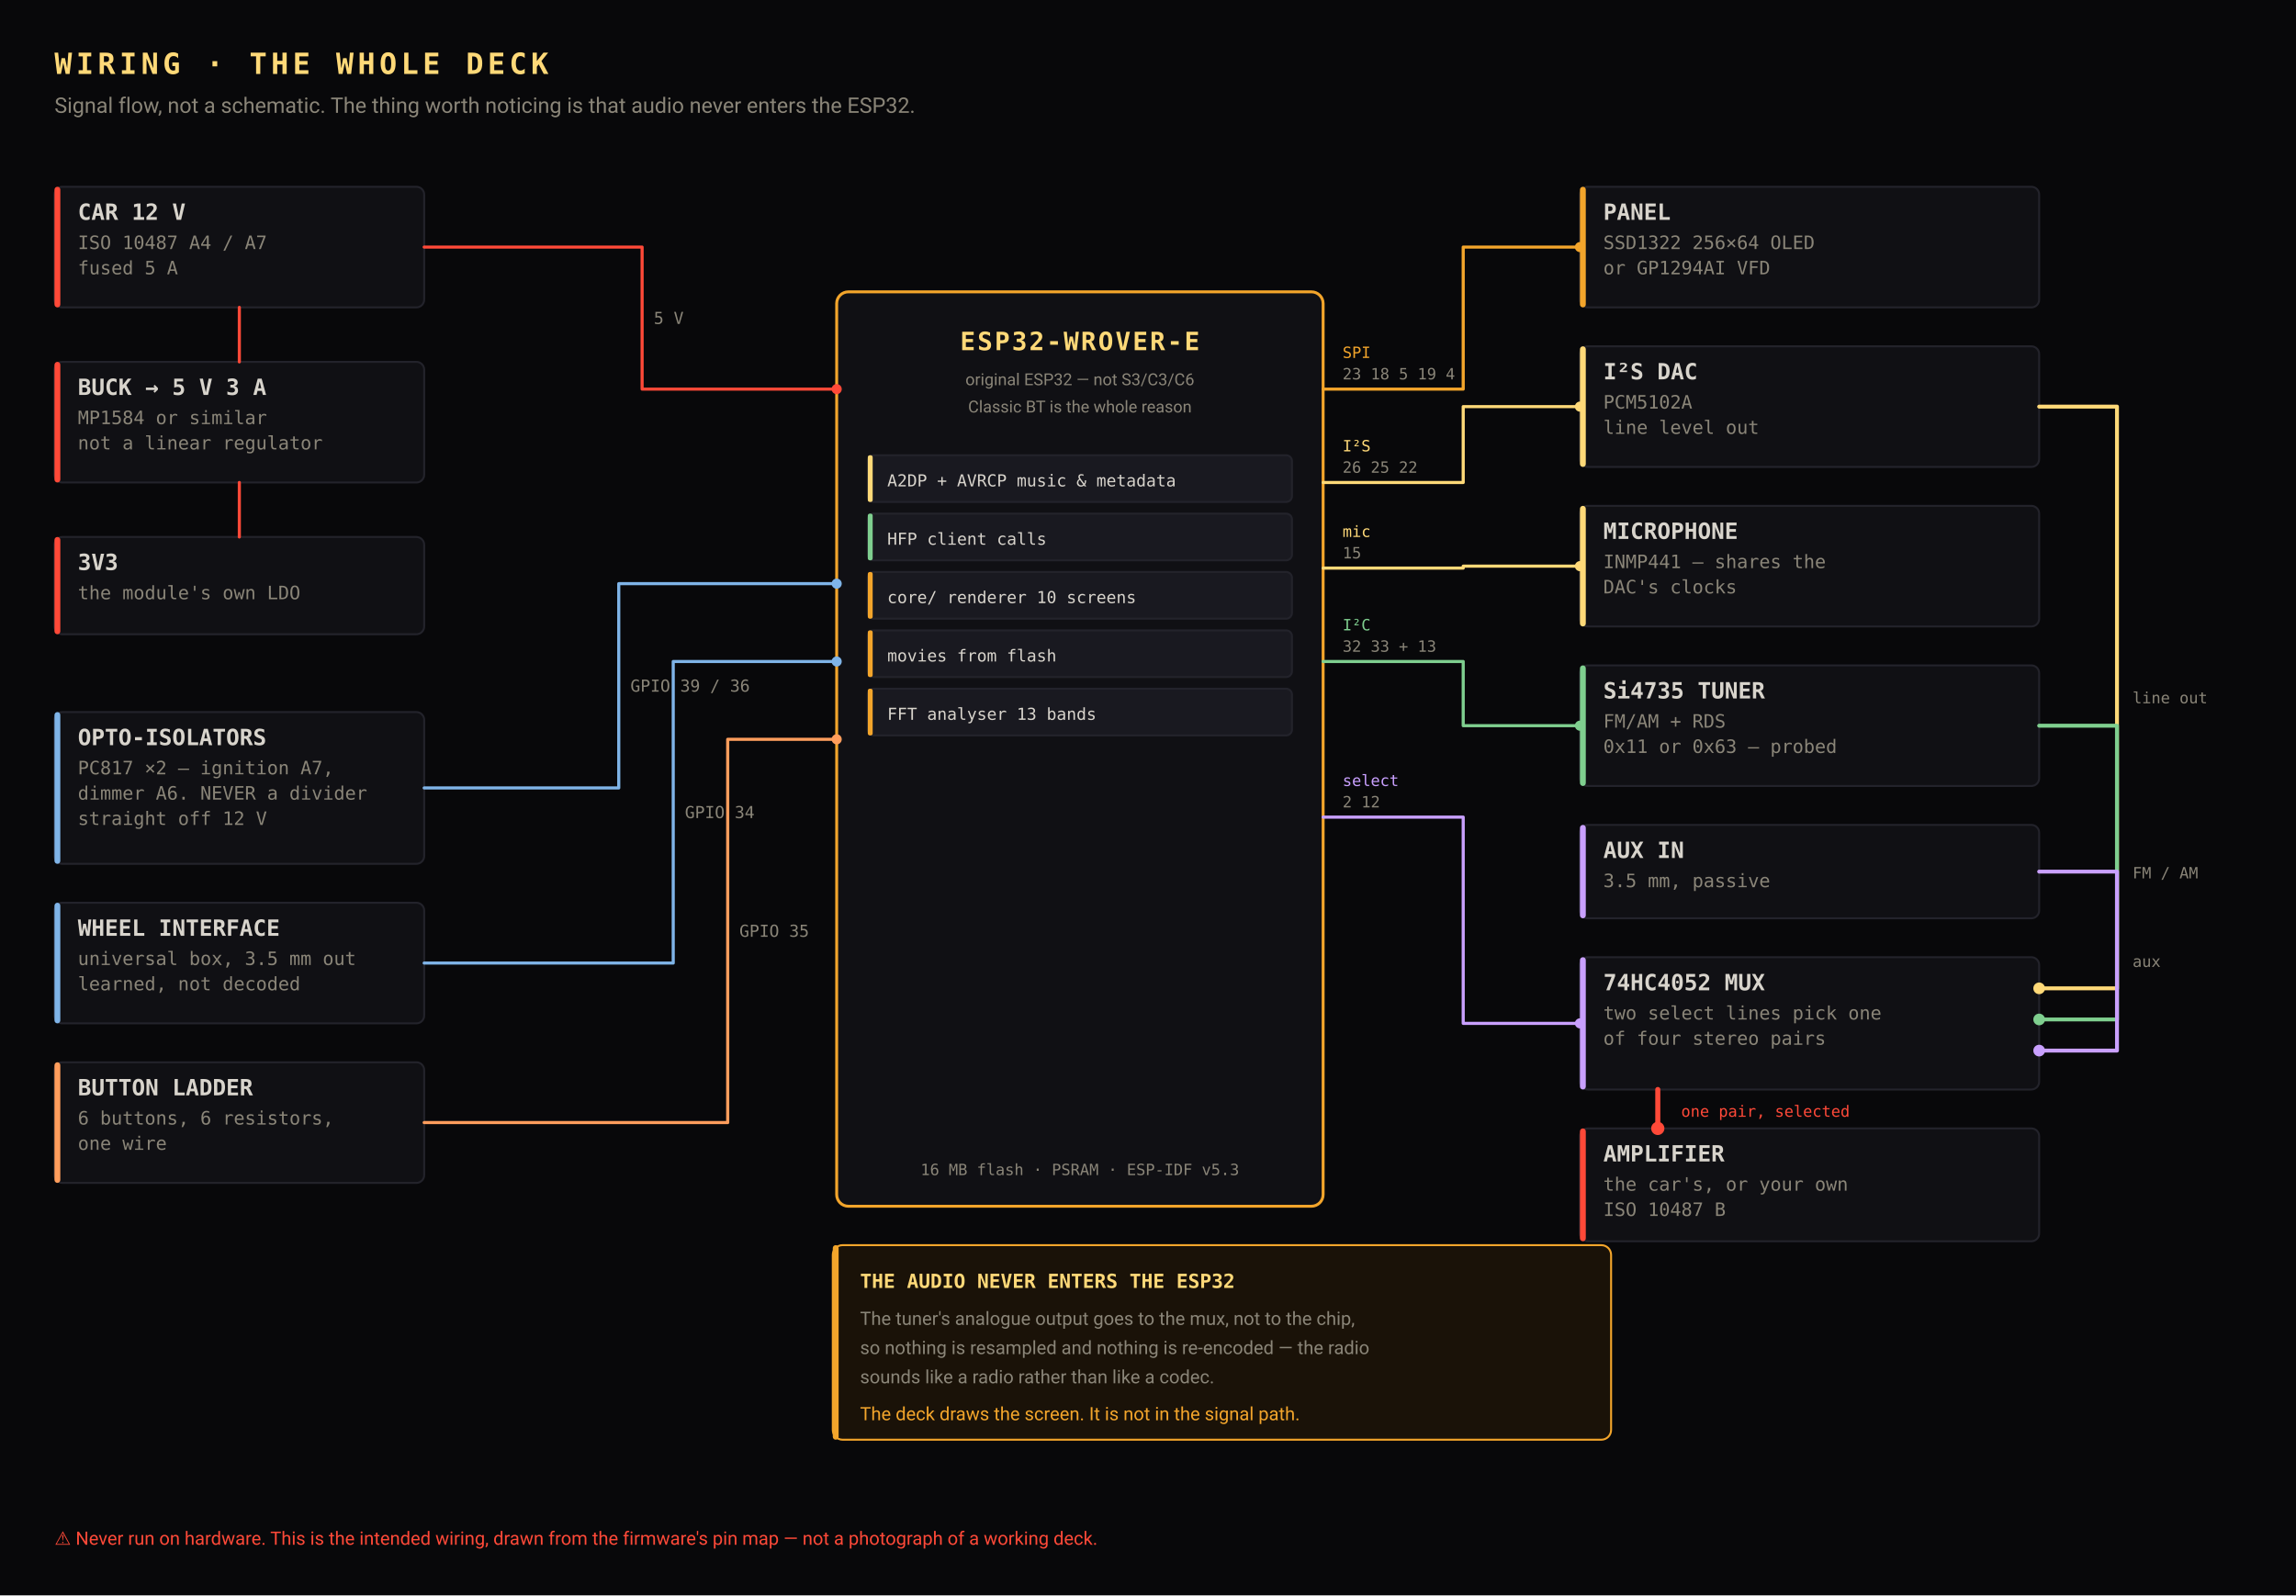
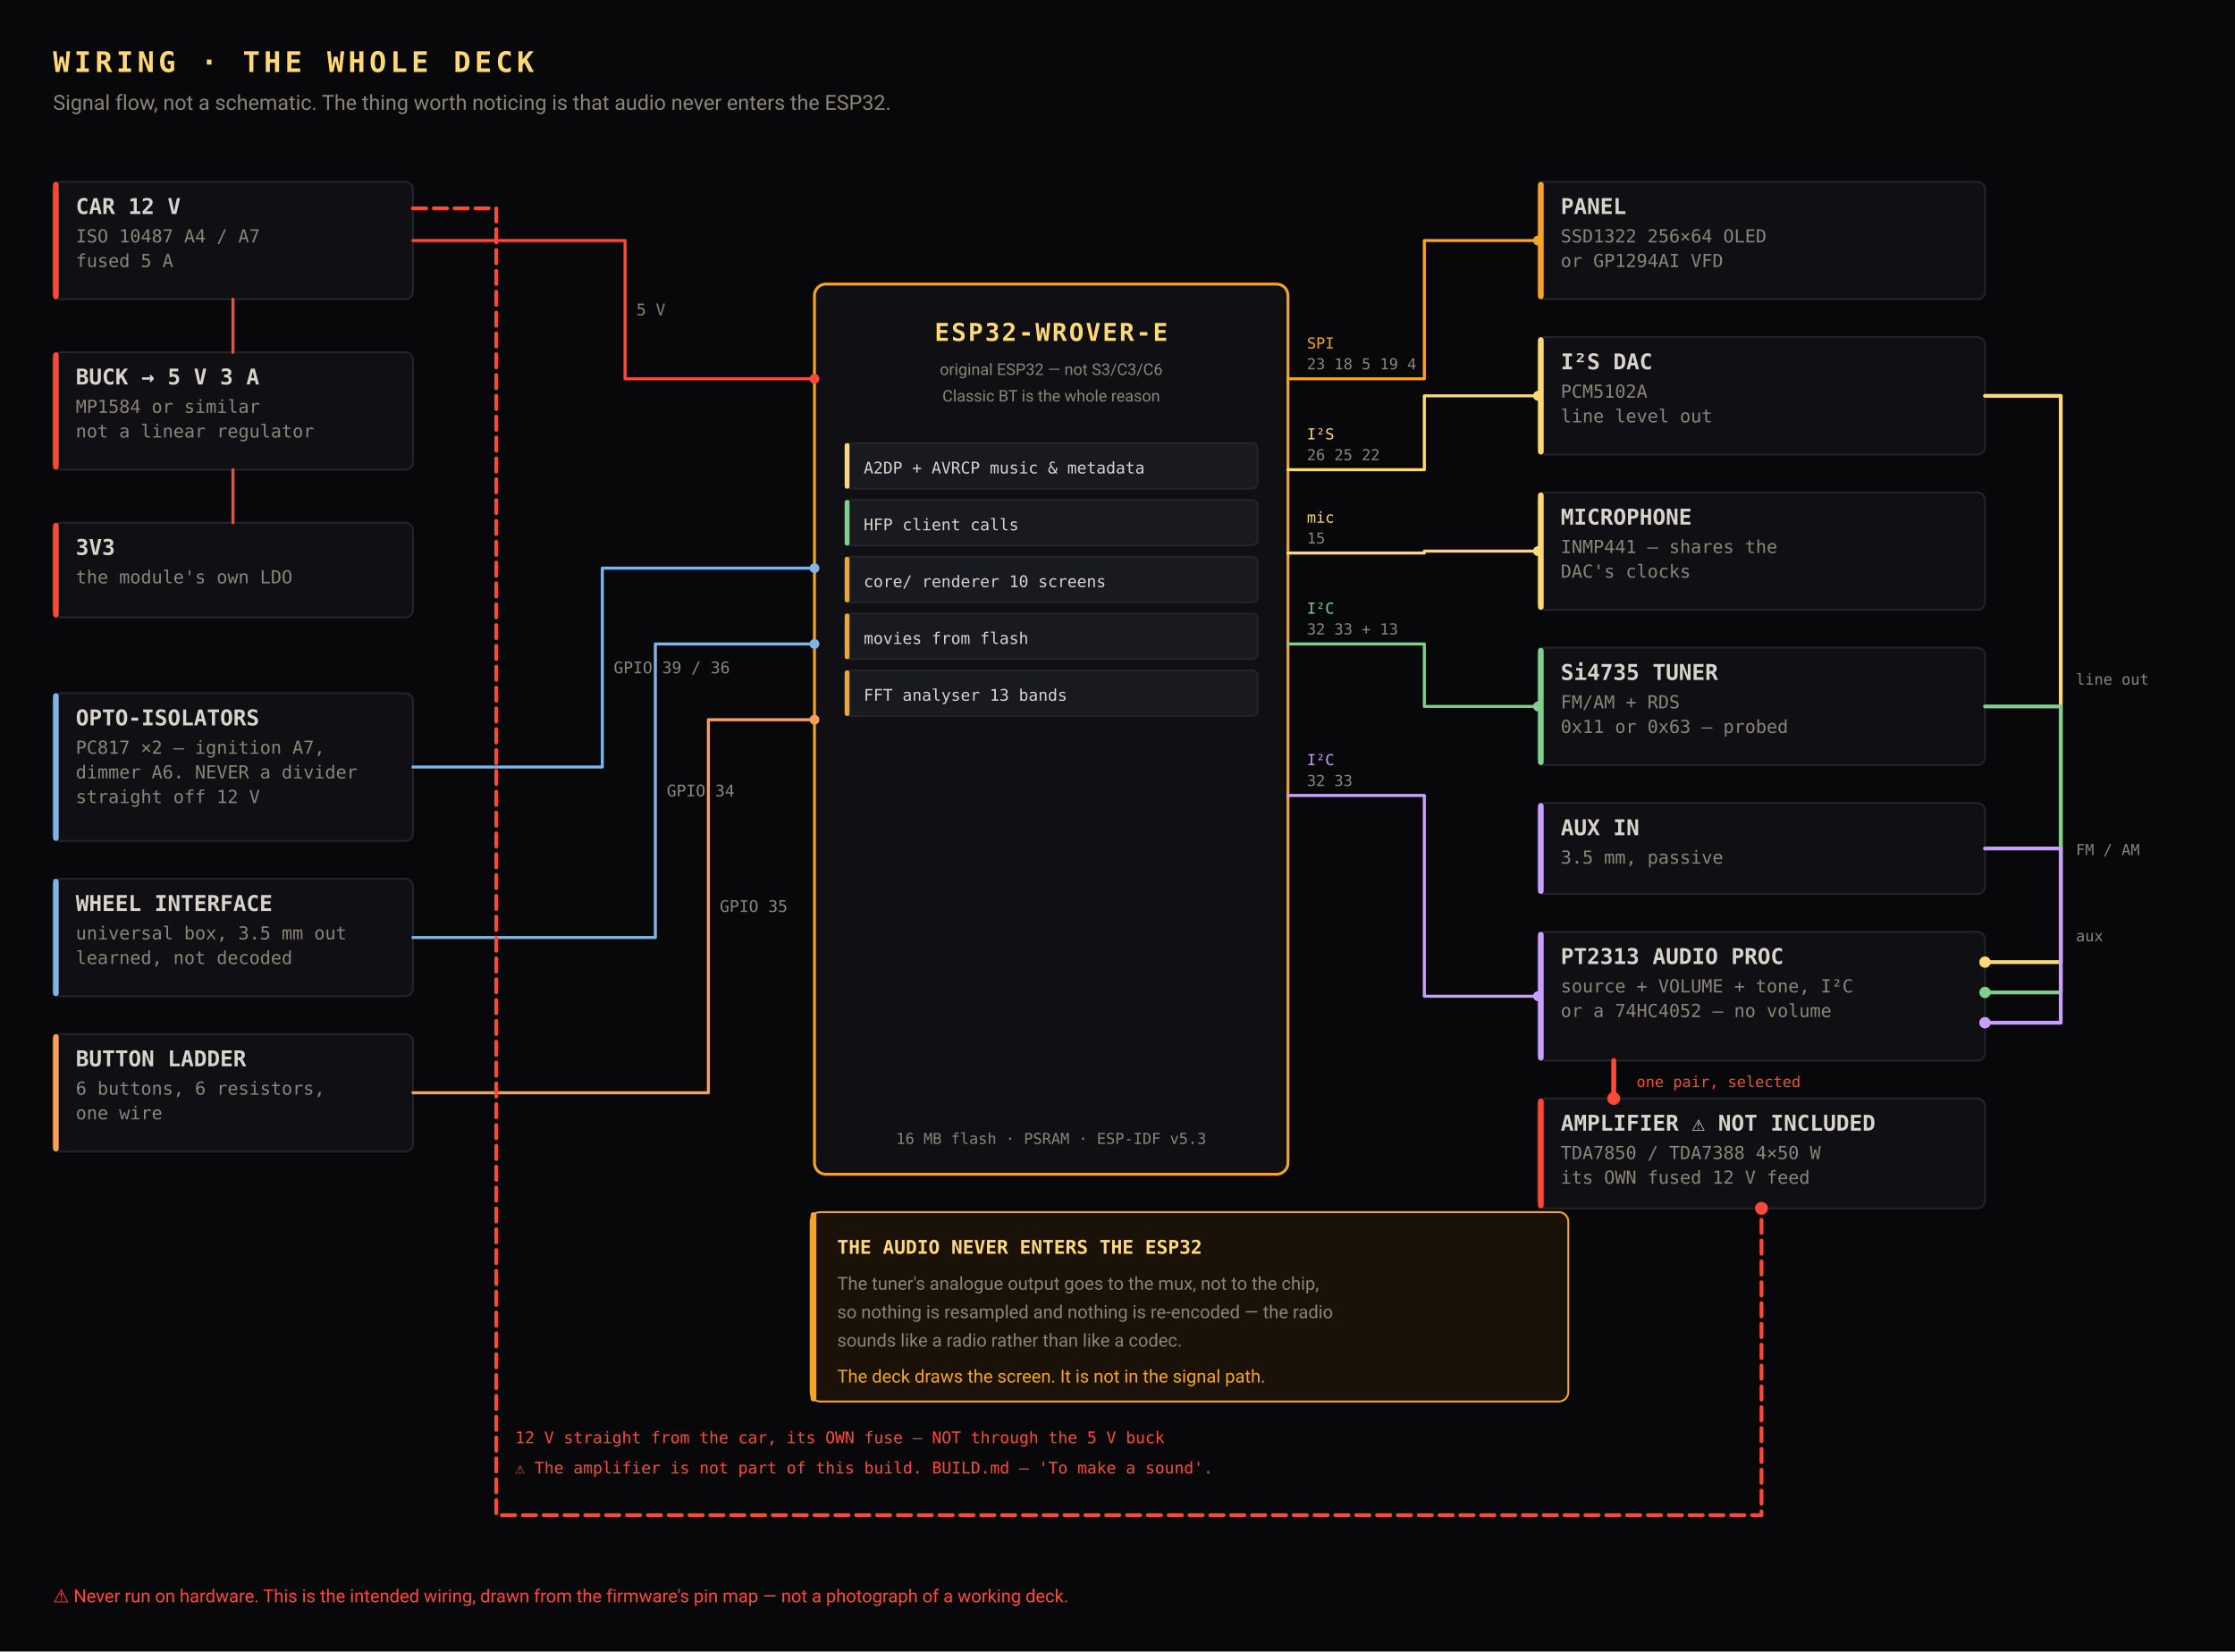
- <svg xmlns="http://www.w3.org/2000/svg" viewBox="0 0 1180 820" width="1180" height="820" role="img" aria-label="WIRING  ·  THE WHOLE DECK">
-   <rect width="1180" height="820" fill="#08080a" />
+ <svg xmlns="http://www.w3.org/2000/svg" viewBox="0 0 1180 872" width="1180" height="872" role="img" aria-label="WIRING  ·  THE WHOLE DECK">
+   <rect width="1180" height="872" fill="#08080a" />
  <text x="28" y="38" font-size="15" fill="#ffd978" font-family="ui-monospace, 'SF Mono', 'Cascadia Mono', Menlo, Consolas, 'DejaVu Sans Mono', monospace" font-weight="700" letter-spacing="0.14em">WIRING  ·  THE WHOLE DECK</text>
  <text x="28" y="58" font-size="11" fill="#8a8578" font-family="system-ui, -apple-system, 'Segoe UI', Roboto, Helvetica, Arial, sans-serif">Signal flow, not a schematic. The thing worth noticing is that audio never enters the ESP32.</text>
  <rect x="28.0" y="96.0" width="190.0" height="62.0" rx="4" fill="#101014" stroke="#23232b" stroke-width="1" />
  <rect x="28.0" y="96.0" width="3.0" height="62.0" rx="1.5" fill="#ff4938" />
  <text x="40.0" y="113.0" font-size="11.5" fill="#d8d4cc" text-anchor="start" font-family="ui-monospace, 'SF Mono', 'Cascadia Mono', Menlo, Consolas, 'DejaVu Sans Mono', monospace" font-weight="600">CAR 12 V</text>
  <text x="40.0" y="128.0" font-size="9.5" fill="#8a8578" text-anchor="start" font-family="ui-monospace, 'SF Mono', 'Cascadia Mono', Menlo, Consolas, 'DejaVu Sans Mono', monospace">ISO 10487 A4 / A7</text>
  <text x="40.0" y="141.0" font-size="9.5" fill="#8a8578" text-anchor="start" font-family="ui-monospace, 'SF Mono', 'Cascadia Mono', Menlo, Consolas, 'DejaVu Sans Mono', monospace">fused 5 A</text>
  <rect x="28.0" y="186.0" width="190.0" height="62.0" rx="4" fill="#101014" stroke="#23232b" stroke-width="1" />
  <rect x="28.0" y="186.0" width="3.0" height="62.0" rx="1.5" fill="#ff4938" />
  <text x="40.0" y="203.0" font-size="11.5" fill="#d8d4cc" text-anchor="start" font-family="ui-monospace, 'SF Mono', 'Cascadia Mono', Menlo, Consolas, 'DejaVu Sans Mono', monospace" font-weight="600">BUCK → 5 V 3 A</text>
  <text x="40.0" y="218.0" font-size="9.5" fill="#8a8578" text-anchor="start" font-family="ui-monospace, 'SF Mono', 'Cascadia Mono', Menlo, Consolas, 'DejaVu Sans Mono', monospace">MP1584 or similar</text>
  <text x="40.0" y="231.0" font-size="9.5" fill="#8a8578" text-anchor="start" font-family="ui-monospace, 'SF Mono', 'Cascadia Mono', Menlo, Consolas, 'DejaVu Sans Mono', monospace">not a linear regulator</text>
  <rect x="28.0" y="276.0" width="190.0" height="50.0" rx="4" fill="#101014" stroke="#23232b" stroke-width="1" />
  <rect x="28.0" y="276.0" width="3.0" height="50.0" rx="1.5" fill="#ff4938" />
  <text x="40.0" y="293.0" font-size="11.5" fill="#d8d4cc" text-anchor="start" font-family="ui-monospace, 'SF Mono', 'Cascadia Mono', Menlo, Consolas, 'DejaVu Sans Mono', monospace" font-weight="600">3V3</text>
  <text x="40.0" y="308.0" font-size="9.5" fill="#8a8578" text-anchor="start" font-family="ui-monospace, 'SF Mono', 'Cascadia Mono', Menlo, Consolas, 'DejaVu Sans Mono', monospace">the module's own LDO</text>
  <line x1="123.0" y1="158.0" x2="123.0" y2="186.0" stroke="#ff4938" stroke-width="1.6" stroke-linecap="round" />
  <line x1="123.0" y1="248.0" x2="123.0" y2="276.0" stroke="#ff4938" stroke-width="1.6" stroke-linecap="round" />
  <rect x="28.0" y="366.0" width="190.0" height="78.0" rx="4" fill="#101014" stroke="#23232b" stroke-width="1" />
  <rect x="28.0" y="366.0" width="3.0" height="78.0" rx="1.5" fill="#7fb4e8" />
  <text x="40.0" y="383.0" font-size="11.5" fill="#d8d4cc" text-anchor="start" font-family="ui-monospace, 'SF Mono', 'Cascadia Mono', Menlo, Consolas, 'DejaVu Sans Mono', monospace" font-weight="600">OPTO-ISOLATORS</text>
  <text x="40.0" y="398.0" font-size="9.5" fill="#8a8578" text-anchor="start" font-family="ui-monospace, 'SF Mono', 'Cascadia Mono', Menlo, Consolas, 'DejaVu Sans Mono', monospace">PC817 ×2 — ignition A7,</text>
  <text x="40.0" y="411.0" font-size="9.5" fill="#8a8578" text-anchor="start" font-family="ui-monospace, 'SF Mono', 'Cascadia Mono', Menlo, Consolas, 'DejaVu Sans Mono', monospace">dimmer A6. NEVER a divider</text>
  <text x="40.0" y="424.0" font-size="9.5" fill="#8a8578" text-anchor="start" font-family="ui-monospace, 'SF Mono', 'Cascadia Mono', Menlo, Consolas, 'DejaVu Sans Mono', monospace">straight off 12 V</text>
  <rect x="28.0" y="464.0" width="190.0" height="62.0" rx="4" fill="#101014" stroke="#23232b" stroke-width="1" />
  <rect x="28.0" y="464.0" width="3.0" height="62.0" rx="1.5" fill="#7fb4e8" />
  <text x="40.0" y="481.0" font-size="11.5" fill="#d8d4cc" text-anchor="start" font-family="ui-monospace, 'SF Mono', 'Cascadia Mono', Menlo, Consolas, 'DejaVu Sans Mono', monospace" font-weight="600">WHEEL INTERFACE</text>
  <text x="40.0" y="496.0" font-size="9.5" fill="#8a8578" text-anchor="start" font-family="ui-monospace, 'SF Mono', 'Cascadia Mono', Menlo, Consolas, 'DejaVu Sans Mono', monospace">universal box, 3.5 mm out</text>
  <text x="40.0" y="509.0" font-size="9.5" fill="#8a8578" text-anchor="start" font-family="ui-monospace, 'SF Mono', 'Cascadia Mono', Menlo, Consolas, 'DejaVu Sans Mono', monospace">learned, not decoded</text>
  <rect x="28.0" y="546.0" width="190.0" height="62.0" rx="4" fill="#101014" stroke="#23232b" stroke-width="1" />
  <rect x="28.0" y="546.0" width="3.0" height="62.0" rx="1.5" fill="#ff9d5c" />
  <text x="40.0" y="563.0" font-size="11.5" fill="#d8d4cc" text-anchor="start" font-family="ui-monospace, 'SF Mono', 'Cascadia Mono', Menlo, Consolas, 'DejaVu Sans Mono', monospace" font-weight="600">BUTTON LADDER</text>
  <text x="40.0" y="578.0" font-size="9.5" fill="#8a8578" text-anchor="start" font-family="ui-monospace, 'SF Mono', 'Cascadia Mono', Menlo, Consolas, 'DejaVu Sans Mono', monospace">6 buttons, 6 resistors,</text>
  <text x="40.0" y="591.0" font-size="9.5" fill="#8a8578" text-anchor="start" font-family="ui-monospace, 'SF Mono', 'Cascadia Mono', Menlo, Consolas, 'DejaVu Sans Mono', monospace">one wire</text>
  <rect x="430.0" y="150.0" width="250.0" height="470.0" rx="6" fill="#101014" stroke="#f3a52b" stroke-width="1.5" />
  <text x="555.0" y="180.0" font-size="13" fill="#ffd978" text-anchor="middle" font-family="ui-monospace, 'SF Mono', 'Cascadia Mono', Menlo, Consolas, 'DejaVu Sans Mono', monospace" font-weight="700" letter-spacing="0.08em">ESP32-WROVER-E</text>
  <text x="555.0" y="198.0" font-size="8.5" fill="#8a8578" text-anchor="middle" font-family="system-ui, -apple-system, 'Segoe UI', Roboto, Helvetica, Arial, sans-serif">original ESP32 — not S3/C3/C6</text>
  <text x="555.0" y="212.0" font-size="8.5" fill="#8a8578" text-anchor="middle" font-family="system-ui, -apple-system, 'Segoe UI', Roboto, Helvetica, Arial, sans-serif">Classic BT is the whole reason</text>
  <rect x="446.0" y="234.0" width="218.0" height="24.0" rx="3" fill="#191920" stroke="#23232b" stroke-width="1" />
  <rect x="446.0" y="234.0" width="2.5" height="24.0" rx="1" fill="#ffd978" />
  <text x="456.0" y="250.0" font-size="8.5" fill="#d8d4cc" text-anchor="start" font-family="ui-monospace, 'SF Mono', 'Cascadia Mono', Menlo, Consolas, 'DejaVu Sans Mono', monospace">A2DP + AVRCP   music &amp; metadata</text>
  <rect x="446.0" y="264.0" width="218.0" height="24.0" rx="3" fill="#191920" stroke="#23232b" stroke-width="1" />
  <rect x="446.0" y="264.0" width="2.5" height="24.0" rx="1" fill="#7fcf8f" />
  <text x="456.0" y="280.0" font-size="8.5" fill="#d8d4cc" text-anchor="start" font-family="ui-monospace, 'SF Mono', 'Cascadia Mono', Menlo, Consolas, 'DejaVu Sans Mono', monospace">HFP client     calls</text>
  <rect x="446.0" y="294.0" width="218.0" height="24.0" rx="3" fill="#191920" stroke="#23232b" stroke-width="1" />
  <rect x="446.0" y="294.0" width="2.5" height="24.0" rx="1" fill="#f3a52b" />
  <text x="456.0" y="310.0" font-size="8.5" fill="#d8d4cc" text-anchor="start" font-family="ui-monospace, 'SF Mono', 'Cascadia Mono', Menlo, Consolas, 'DejaVu Sans Mono', monospace">core/ renderer 10 screens</text>
  <rect x="446.0" y="324.0" width="218.0" height="24.0" rx="3" fill="#191920" stroke="#23232b" stroke-width="1" />
  <rect x="446.0" y="324.0" width="2.5" height="24.0" rx="1" fill="#f3a52b" />
  <text x="456.0" y="340.0" font-size="8.5" fill="#d8d4cc" text-anchor="start" font-family="ui-monospace, 'SF Mono', 'Cascadia Mono', Menlo, Consolas, 'DejaVu Sans Mono', monospace">movies         from flash</text>
  <rect x="446.0" y="354.0" width="218.0" height="24.0" rx="3" fill="#191920" stroke="#23232b" stroke-width="1" />
  <rect x="446.0" y="354.0" width="2.5" height="24.0" rx="1" fill="#f3a52b" />
  <text x="456.0" y="370.0" font-size="8.5" fill="#d8d4cc" text-anchor="start" font-family="ui-monospace, 'SF Mono', 'Cascadia Mono', Menlo, Consolas, 'DejaVu Sans Mono', monospace">FFT analyser   13 bands</text>
  <text x="555.0" y="604.0" font-size="8" fill="#8a8578" text-anchor="middle" font-family="ui-monospace, 'SF Mono', 'Cascadia Mono', Menlo, Consolas, 'DejaVu Sans Mono', monospace">16 MB flash  ·  PSRAM  ·  ESP-IDF v5.3</text>
  <rect x="812.0" y="96.0" width="236.0" height="62.0" rx="4" fill="#101014" stroke="#23232b" stroke-width="1" />
  <rect x="812.0" y="96.0" width="3.0" height="62.0" rx="1.5" fill="#f3a52b" />
  <text x="824.0" y="113.0" font-size="11.5" fill="#d8d4cc" text-anchor="start" font-family="ui-monospace, 'SF Mono', 'Cascadia Mono', Menlo, Consolas, 'DejaVu Sans Mono', monospace" font-weight="600">PANEL</text>
  <text x="824.0" y="128.0" font-size="9.5" fill="#8a8578" text-anchor="start" font-family="ui-monospace, 'SF Mono', 'Cascadia Mono', Menlo, Consolas, 'DejaVu Sans Mono', monospace">SSD1322 256×64 OLED</text>
  <text x="824.0" y="141.0" font-size="9.5" fill="#8a8578" text-anchor="start" font-family="ui-monospace, 'SF Mono', 'Cascadia Mono', Menlo, Consolas, 'DejaVu Sans Mono', monospace">or GP1294AI VFD</text>
  <rect x="812.0" y="178.0" width="236.0" height="62.0" rx="4" fill="#101014" stroke="#23232b" stroke-width="1" />
  <rect x="812.0" y="178.0" width="3.0" height="62.0" rx="1.5" fill="#ffd978" />
  <text x="824.0" y="195.0" font-size="11.5" fill="#d8d4cc" text-anchor="start" font-family="ui-monospace, 'SF Mono', 'Cascadia Mono', Menlo, Consolas, 'DejaVu Sans Mono', monospace" font-weight="600">I²S DAC</text>
  <text x="824.0" y="210.0" font-size="9.5" fill="#8a8578" text-anchor="start" font-family="ui-monospace, 'SF Mono', 'Cascadia Mono', Menlo, Consolas, 'DejaVu Sans Mono', monospace">PCM5102A</text>
  <text x="824.0" y="223.0" font-size="9.5" fill="#8a8578" text-anchor="start" font-family="ui-monospace, 'SF Mono', 'Cascadia Mono', Menlo, Consolas, 'DejaVu Sans Mono', monospace">line level out</text>
  <rect x="812.0" y="260.0" width="236.0" height="62.0" rx="4" fill="#101014" stroke="#23232b" stroke-width="1" />
  <rect x="812.0" y="260.0" width="3.0" height="62.0" rx="1.5" fill="#ffd978" />
  <text x="824.0" y="277.0" font-size="11.5" fill="#d8d4cc" text-anchor="start" font-family="ui-monospace, 'SF Mono', 'Cascadia Mono', Menlo, Consolas, 'DejaVu Sans Mono', monospace" font-weight="600">MICROPHONE</text>
  <text x="824.0" y="292.0" font-size="9.5" fill="#8a8578" text-anchor="start" font-family="ui-monospace, 'SF Mono', 'Cascadia Mono', Menlo, Consolas, 'DejaVu Sans Mono', monospace">INMP441 — shares the</text>
  <text x="824.0" y="305.0" font-size="9.5" fill="#8a8578" text-anchor="start" font-family="ui-monospace, 'SF Mono', 'Cascadia Mono', Menlo, Consolas, 'DejaVu Sans Mono', monospace">DAC's clocks</text>
  <rect x="812.0" y="342.0" width="236.0" height="62.0" rx="4" fill="#101014" stroke="#23232b" stroke-width="1" />
  <rect x="812.0" y="342.0" width="3.0" height="62.0" rx="1.5" fill="#7fcf8f" />
  <text x="824.0" y="359.0" font-size="11.5" fill="#d8d4cc" text-anchor="start" font-family="ui-monospace, 'SF Mono', 'Cascadia Mono', Menlo, Consolas, 'DejaVu Sans Mono', monospace" font-weight="600">Si4735 TUNER</text>
  <text x="824.0" y="374.0" font-size="9.5" fill="#8a8578" text-anchor="start" font-family="ui-monospace, 'SF Mono', 'Cascadia Mono', Menlo, Consolas, 'DejaVu Sans Mono', monospace">FM/AM + RDS</text>
  <text x="824.0" y="387.0" font-size="9.5" fill="#8a8578" text-anchor="start" font-family="ui-monospace, 'SF Mono', 'Cascadia Mono', Menlo, Consolas, 'DejaVu Sans Mono', monospace">0x11 or 0x63 — probed</text>
  <rect x="812.0" y="424.0" width="236.0" height="48.0" rx="4" fill="#101014" stroke="#23232b" stroke-width="1" />
  <rect x="812.0" y="424.0" width="3.0" height="48.0" rx="1.5" fill="#c9a0ff" />
  <text x="824.0" y="441.0" font-size="11.5" fill="#d8d4cc" text-anchor="start" font-family="ui-monospace, 'SF Mono', 'Cascadia Mono', Menlo, Consolas, 'DejaVu Sans Mono', monospace" font-weight="600">AUX IN</text>
  <text x="824.0" y="456.0" font-size="9.5" fill="#8a8578" text-anchor="start" font-family="ui-monospace, 'SF Mono', 'Cascadia Mono', Menlo, Consolas, 'DejaVu Sans Mono', monospace">3.5 mm, passive</text>
  <rect x="812.0" y="492.0" width="236.0" height="68.0" rx="4" fill="#101014" stroke="#23232b" stroke-width="1" />
  <rect x="812.0" y="492.0" width="3.0" height="68.0" rx="1.5" fill="#c9a0ff" />
-   <text x="824.0" y="509.0" font-size="11.5" fill="#d8d4cc" text-anchor="start" font-family="ui-monospace, 'SF Mono', 'Cascadia Mono', Menlo, Consolas, 'DejaVu Sans Mono', monospace" font-weight="600">74HC4052 MUX</text>
-   <text x="824.0" y="524.0" font-size="9.5" fill="#8a8578" text-anchor="start" font-family="ui-monospace, 'SF Mono', 'Cascadia Mono', Menlo, Consolas, 'DejaVu Sans Mono', monospace">two select lines pick one</text>
-   <text x="824.0" y="537.0" font-size="9.5" fill="#8a8578" text-anchor="start" font-family="ui-monospace, 'SF Mono', 'Cascadia Mono', Menlo, Consolas, 'DejaVu Sans Mono', monospace">of four stereo pairs</text>
+   <text x="824.0" y="509.0" font-size="11.5" fill="#d8d4cc" text-anchor="start" font-family="ui-monospace, 'SF Mono', 'Cascadia Mono', Menlo, Consolas, 'DejaVu Sans Mono', monospace" font-weight="600">PT2313 AUDIO PROC</text>
+   <text x="824.0" y="524.0" font-size="9.5" fill="#8a8578" text-anchor="start" font-family="ui-monospace, 'SF Mono', 'Cascadia Mono', Menlo, Consolas, 'DejaVu Sans Mono', monospace">source + VOLUME + tone, I²C</text>
+   <text x="824.0" y="537.0" font-size="9.5" fill="#8a8578" text-anchor="start" font-family="ui-monospace, 'SF Mono', 'Cascadia Mono', Menlo, Consolas, 'DejaVu Sans Mono', monospace">or a 74HC4052 — no volume</text>
  <rect x="812.0" y="580.0" width="236.0" height="58.0" rx="4" fill="#101014" stroke="#23232b" stroke-width="1" />
  <rect x="812.0" y="580.0" width="3.0" height="58.0" rx="1.5" fill="#ff4938" />
-   <text x="824.0" y="597.0" font-size="11.5" fill="#d8d4cc" text-anchor="start" font-family="ui-monospace, 'SF Mono', 'Cascadia Mono', Menlo, Consolas, 'DejaVu Sans Mono', monospace" font-weight="600">AMPLIFIER</text>
-   <text x="824.0" y="612.0" font-size="9.5" fill="#8a8578" text-anchor="start" font-family="ui-monospace, 'SF Mono', 'Cascadia Mono', Menlo, Consolas, 'DejaVu Sans Mono', monospace">the car's, or your own</text>
-   <text x="824.0" y="625.0" font-size="9.5" fill="#8a8578" text-anchor="start" font-family="ui-monospace, 'SF Mono', 'Cascadia Mono', Menlo, Consolas, 'DejaVu Sans Mono', monospace">ISO 10487 B</text>
+   <text x="824.0" y="597.0" font-size="11.5" fill="#d8d4cc" text-anchor="start" font-family="ui-monospace, 'SF Mono', 'Cascadia Mono', Menlo, Consolas, 'DejaVu Sans Mono', monospace" font-weight="600">AMPLIFIER  ⚠ NOT INCLUDED</text>
+   <text x="824.0" y="612.0" font-size="9.5" fill="#8a8578" text-anchor="start" font-family="ui-monospace, 'SF Mono', 'Cascadia Mono', Menlo, Consolas, 'DejaVu Sans Mono', monospace">TDA7850 / TDA7388 4×50 W</text>
+   <text x="824.0" y="625.0" font-size="9.5" fill="#8a8578" text-anchor="start" font-family="ui-monospace, 'SF Mono', 'Cascadia Mono', Menlo, Consolas, 'DejaVu Sans Mono', monospace">its OWN fused 12 V feed</text>
  <path d="M 218 127 H 330 V 200 H 430" fill="none" stroke="#ff4938" stroke-width="1.6" stroke-linecap="round" stroke-linejoin="round" />
  <circle cx="430.0" cy="200.0" r="2.6" fill="#ff4938" />
  <text x="336.0" y="166.5" font-size="8.5" fill="#8a8578" text-anchor="start" font-family="ui-monospace, 'SF Mono', 'Cascadia Mono', Menlo, Consolas, 'DejaVu Sans Mono', monospace">5 V</text>
  <path d="M 218 405 H 318 V 300 H 430" fill="none" stroke="#7fb4e8" stroke-width="1.6" stroke-linecap="round" stroke-linejoin="round" />
  <circle cx="430.0" cy="300.0" r="2.6" fill="#7fb4e8" />
  <text x="324.0" y="355.5" font-size="8.5" fill="#8a8578" text-anchor="start" font-family="ui-monospace, 'SF Mono', 'Cascadia Mono', Menlo, Consolas, 'DejaVu Sans Mono', monospace">GPIO 39 / 36</text>
  <path d="M 218 495 H 346 V 340 H 430" fill="none" stroke="#7fb4e8" stroke-width="1.6" stroke-linecap="round" stroke-linejoin="round" />
  <circle cx="430.0" cy="340.0" r="2.6" fill="#7fb4e8" />
  <text x="352.0" y="420.5" font-size="8.5" fill="#8a8578" text-anchor="start" font-family="ui-monospace, 'SF Mono', 'Cascadia Mono', Menlo, Consolas, 'DejaVu Sans Mono', monospace">GPIO 34</text>
  <path d="M 218 577 H 374 V 380 H 430" fill="none" stroke="#ff9d5c" stroke-width="1.6" stroke-linecap="round" stroke-linejoin="round" />
  <circle cx="430.0" cy="380.0" r="2.6" fill="#ff9d5c" />
  <text x="380.0" y="481.5" font-size="8.5" fill="#8a8578" text-anchor="start" font-family="ui-monospace, 'SF Mono', 'Cascadia Mono', Menlo, Consolas, 'DejaVu Sans Mono', monospace">GPIO 35</text>
  <path d="M 680 200 H 752 V 127 H 812" fill="none" stroke="#f3a52b" stroke-width="1.6" stroke-linecap="round" stroke-linejoin="round" />
  <circle cx="812.0" cy="127.0" r="2.6" fill="#f3a52b" />
  <text x="690.0" y="184.0" font-size="8" fill="#f3a52b" text-anchor="start" font-family="ui-monospace, 'SF Mono', 'Cascadia Mono', Menlo, Consolas, 'DejaVu Sans Mono', monospace">SPI</text>
  <text x="690.0" y="195.0" font-size="8" fill="#8a8578" text-anchor="start" font-family="ui-monospace, 'SF Mono', 'Cascadia Mono', Menlo, Consolas, 'DejaVu Sans Mono', monospace">23 18 5 19 4</text>
  <path d="M 680 248 H 752 V 209 H 812" fill="none" stroke="#ffd978" stroke-width="1.6" stroke-linecap="round" stroke-linejoin="round" />
  <circle cx="812.0" cy="209.0" r="2.6" fill="#ffd978" />
  <text x="690.0" y="232.0" font-size="8" fill="#ffd978" text-anchor="start" font-family="ui-monospace, 'SF Mono', 'Cascadia Mono', Menlo, Consolas, 'DejaVu Sans Mono', monospace">I²S</text>
  <text x="690.0" y="243.0" font-size="8" fill="#8a8578" text-anchor="start" font-family="ui-monospace, 'SF Mono', 'Cascadia Mono', Menlo, Consolas, 'DejaVu Sans Mono', monospace">26 25 22</text>
  <path d="M 680 292 H 752 V 291 H 812" fill="none" stroke="#ffd978" stroke-width="1.6" stroke-linecap="round" stroke-linejoin="round" />
  <circle cx="812.0" cy="291.0" r="2.6" fill="#ffd978" />
  <text x="690.0" y="276.0" font-size="8" fill="#ffd978" text-anchor="start" font-family="ui-monospace, 'SF Mono', 'Cascadia Mono', Menlo, Consolas, 'DejaVu Sans Mono', monospace">mic</text>
  <text x="690.0" y="287.0" font-size="8" fill="#8a8578" text-anchor="start" font-family="ui-monospace, 'SF Mono', 'Cascadia Mono', Menlo, Consolas, 'DejaVu Sans Mono', monospace">15</text>
  <path d="M 680 340 H 752 V 373 H 812" fill="none" stroke="#7fcf8f" stroke-width="1.6" stroke-linecap="round" stroke-linejoin="round" />
  <circle cx="812.0" cy="373.0" r="2.6" fill="#7fcf8f" />
  <text x="690.0" y="324.0" font-size="8" fill="#7fcf8f" text-anchor="start" font-family="ui-monospace, 'SF Mono', 'Cascadia Mono', Menlo, Consolas, 'DejaVu Sans Mono', monospace">I²C</text>
  <text x="690.0" y="335.0" font-size="8" fill="#8a8578" text-anchor="start" font-family="ui-monospace, 'SF Mono', 'Cascadia Mono', Menlo, Consolas, 'DejaVu Sans Mono', monospace">32 33 + 13</text>
  <path d="M 680 420 H 752 V 526 H 812" fill="none" stroke="#c9a0ff" stroke-width="1.6" stroke-linecap="round" stroke-linejoin="round" />
  <circle cx="812.0" cy="526.0" r="2.6" fill="#c9a0ff" />
-   <text x="690.0" y="404.0" font-size="8" fill="#c9a0ff" text-anchor="start" font-family="ui-monospace, 'SF Mono', 'Cascadia Mono', Menlo, Consolas, 'DejaVu Sans Mono', monospace">select</text>
-   <text x="690.0" y="415.0" font-size="8" fill="#8a8578" text-anchor="start" font-family="ui-monospace, 'SF Mono', 'Cascadia Mono', Menlo, Consolas, 'DejaVu Sans Mono', monospace">2 12</text>
+   <text x="690.0" y="404.0" font-size="8" fill="#c9a0ff" text-anchor="start" font-family="ui-monospace, 'SF Mono', 'Cascadia Mono', Menlo, Consolas, 'DejaVu Sans Mono', monospace">I²C</text>
+   <text x="690.0" y="415.0" font-size="8" fill="#8a8578" text-anchor="start" font-family="ui-monospace, 'SF Mono', 'Cascadia Mono', Menlo, Consolas, 'DejaVu Sans Mono', monospace">32 33</text>
  <path d="M 1048 209 H 1088 V 508 H 1048" fill="none" stroke="#ffd978" stroke-width="2" stroke-linecap="round" stroke-linejoin="round" />
  <circle cx="1048.0" cy="508.0" r="3.0" fill="#ffd978" />
  <text x="1096.0" y="361.5" font-size="8" fill="#8a8578" text-anchor="start" font-family="ui-monospace, 'SF Mono', 'Cascadia Mono', Menlo, Consolas, 'DejaVu Sans Mono', monospace">line out</text>
  <path d="M 1048 373 H 1088 V 524 H 1048" fill="none" stroke="#7fcf8f" stroke-width="2" stroke-linecap="round" stroke-linejoin="round" />
  <circle cx="1048.0" cy="524.0" r="3.0" fill="#7fcf8f" />
  <text x="1096.0" y="451.5" font-size="8" fill="#8a8578" text-anchor="start" font-family="ui-monospace, 'SF Mono', 'Cascadia Mono', Menlo, Consolas, 'DejaVu Sans Mono', monospace">FM / AM</text>
  <path d="M 1048 448 H 1088 V 540 H 1048" fill="none" stroke="#c9a0ff" stroke-width="2" stroke-linecap="round" stroke-linejoin="round" />
  <circle cx="1048.0" cy="540.0" r="3.0" fill="#c9a0ff" />
  <text x="1096.0" y="497.0" font-size="8" fill="#8a8578" text-anchor="start" font-family="ui-monospace, 'SF Mono', 'Cascadia Mono', Menlo, Consolas, 'DejaVu Sans Mono', monospace">aux</text>
  <path d="M 852 560 V 580" fill="none" stroke="#ff4938" stroke-width="2.6" stroke-linecap="round" stroke-linejoin="round" />
  <circle cx="852.0" cy="580.0" r="3.4" fill="#ff4938" />
  <text x="864.0" y="574.0" font-size="8" fill="#ff4938" text-anchor="start" font-family="ui-monospace, 'SF Mono', 'Cascadia Mono', Menlo, Consolas, 'DejaVu Sans Mono', monospace">one pair, selected</text>
+   <path d="M 218 110 H 262 V 800 H 930.0 V 638" fill="none" stroke="#ff4938" stroke-width="2" stroke-linecap="round" stroke-linejoin="round" stroke-dasharray="7 4" />
+   <circle cx="930.0" cy="638.0" r="3.4" fill="#ff4938" />
+   <text x="272.0" y="762.0" font-size="8.5" fill="#ff4938" text-anchor="start" font-family="ui-monospace, 'SF Mono', 'Cascadia Mono', Menlo, Consolas, 'DejaVu Sans Mono', monospace">12 V straight from the car, its OWN fuse — NOT through the 5 V buck</text>
+   <text x="272.0" y="778.0" font-size="8.5" fill="#ff4938" text-anchor="start" font-family="ui-monospace, 'SF Mono', 'Cascadia Mono', Menlo, Consolas, 'DejaVu Sans Mono', monospace">⚠ The amplifier is not part of this build. BUILD.md — 'To make a sound'.</text>
  <rect x="428.0" y="640.0" width="400.0" height="100.0" rx="5" fill="#1a1208" stroke="#f3a52b" stroke-width="1" />
  <rect x="428.0" y="640.0" width="3.0" height="100.0" rx="1.5" fill="#f3a52b" />
  <text x="442.0" y="662.0" font-size="10" fill="#ffd978" text-anchor="start" font-family="ui-monospace, 'SF Mono', 'Cascadia Mono', Menlo, Consolas, 'DejaVu Sans Mono', monospace" font-weight="700">THE AUDIO NEVER ENTERS THE ESP32</text>
  <text x="442.0" y="681.0" font-size="9.5" fill="#8a8578" text-anchor="start" font-family="system-ui, -apple-system, 'Segoe UI', Roboto, Helvetica, Arial, sans-serif">The tuner's analogue output goes to the mux, not to the chip,</text>
  <text x="442.0" y="696.0" font-size="9.5" fill="#8a8578" text-anchor="start" font-family="system-ui, -apple-system, 'Segoe UI', Roboto, Helvetica, Arial, sans-serif">so nothing is resampled and nothing is re-encoded — the radio</text>
  <text x="442.0" y="711.0" font-size="9.5" fill="#8a8578" text-anchor="start" font-family="system-ui, -apple-system, 'Segoe UI', Roboto, Helvetica, Arial, sans-serif">sounds like a radio rather than like a codec.</text>
  <text x="442.0" y="730.0" font-size="9.5" fill="#f3a52b" text-anchor="start" font-family="system-ui, -apple-system, 'Segoe UI', Roboto, Helvetica, Arial, sans-serif">The deck draws the screen. It is not in the signal path.</text>
-   <text x="28.0" y="794.0" font-size="9.5" fill="#ff4938" text-anchor="start" font-family="system-ui, -apple-system, 'Segoe UI', Roboto, Helvetica, Arial, sans-serif">⚠️  Never run on hardware. This is the intended wiring, drawn from the firmware's pin map — not a photograph of a working deck.</text>
+   <text x="28.0" y="846.0" font-size="9.5" fill="#ff4938" text-anchor="start" font-family="system-ui, -apple-system, 'Segoe UI', Roboto, Helvetica, Arial, sans-serif">⚠️  Never run on hardware. This is the intended wiring, drawn from the firmware's pin map — not a photograph of a working deck.</text>
</svg>
